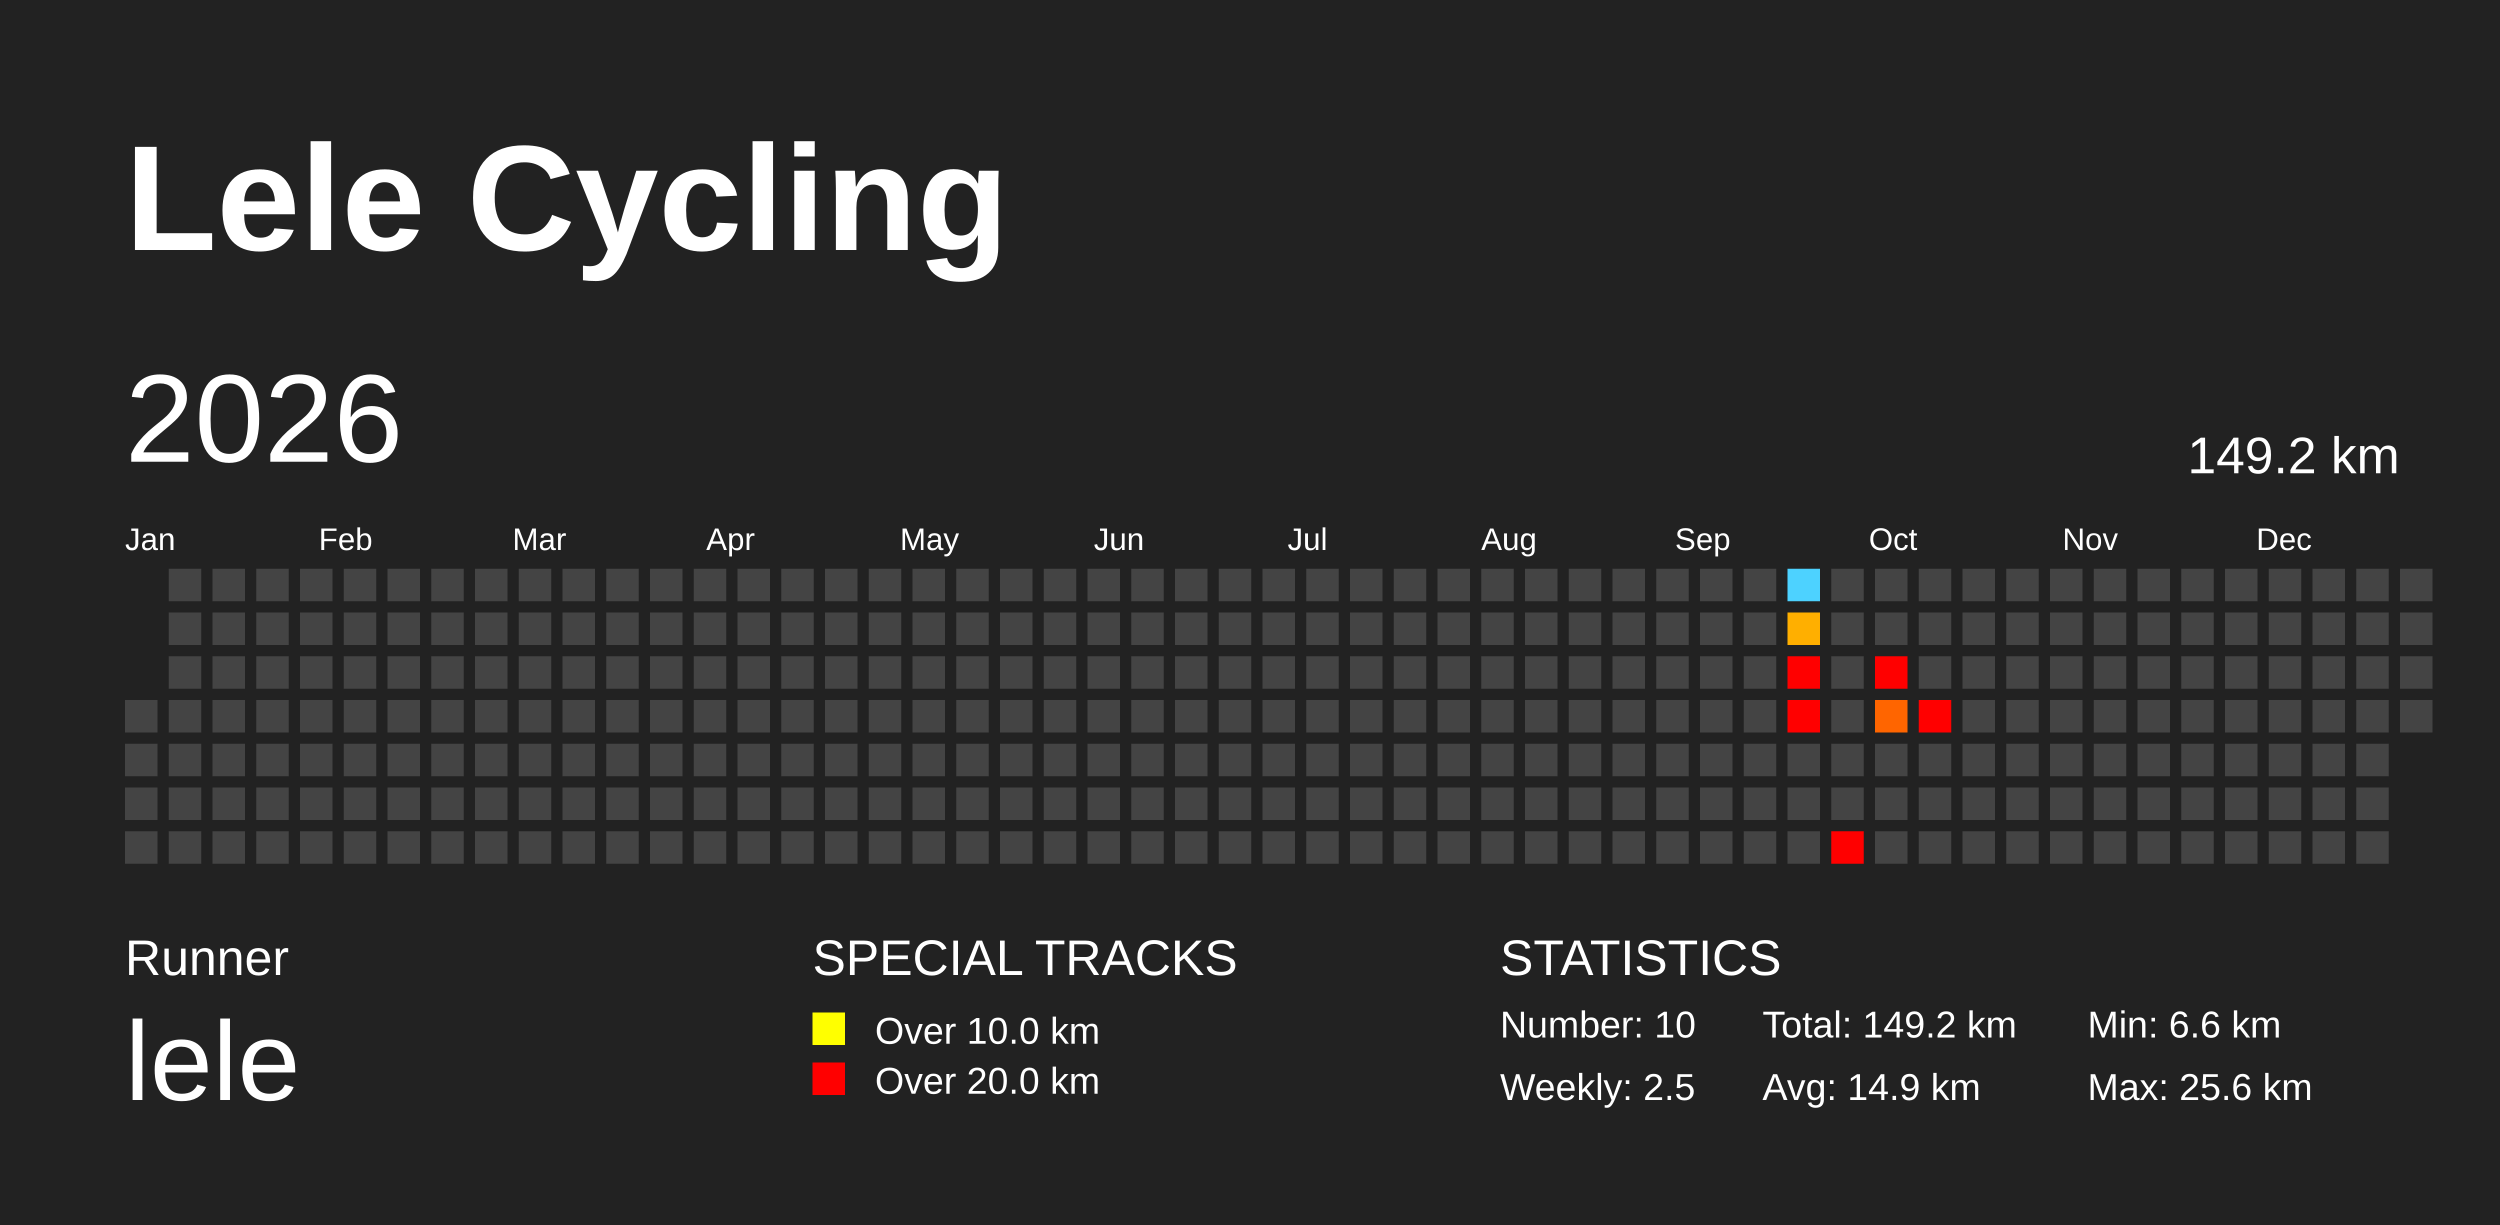
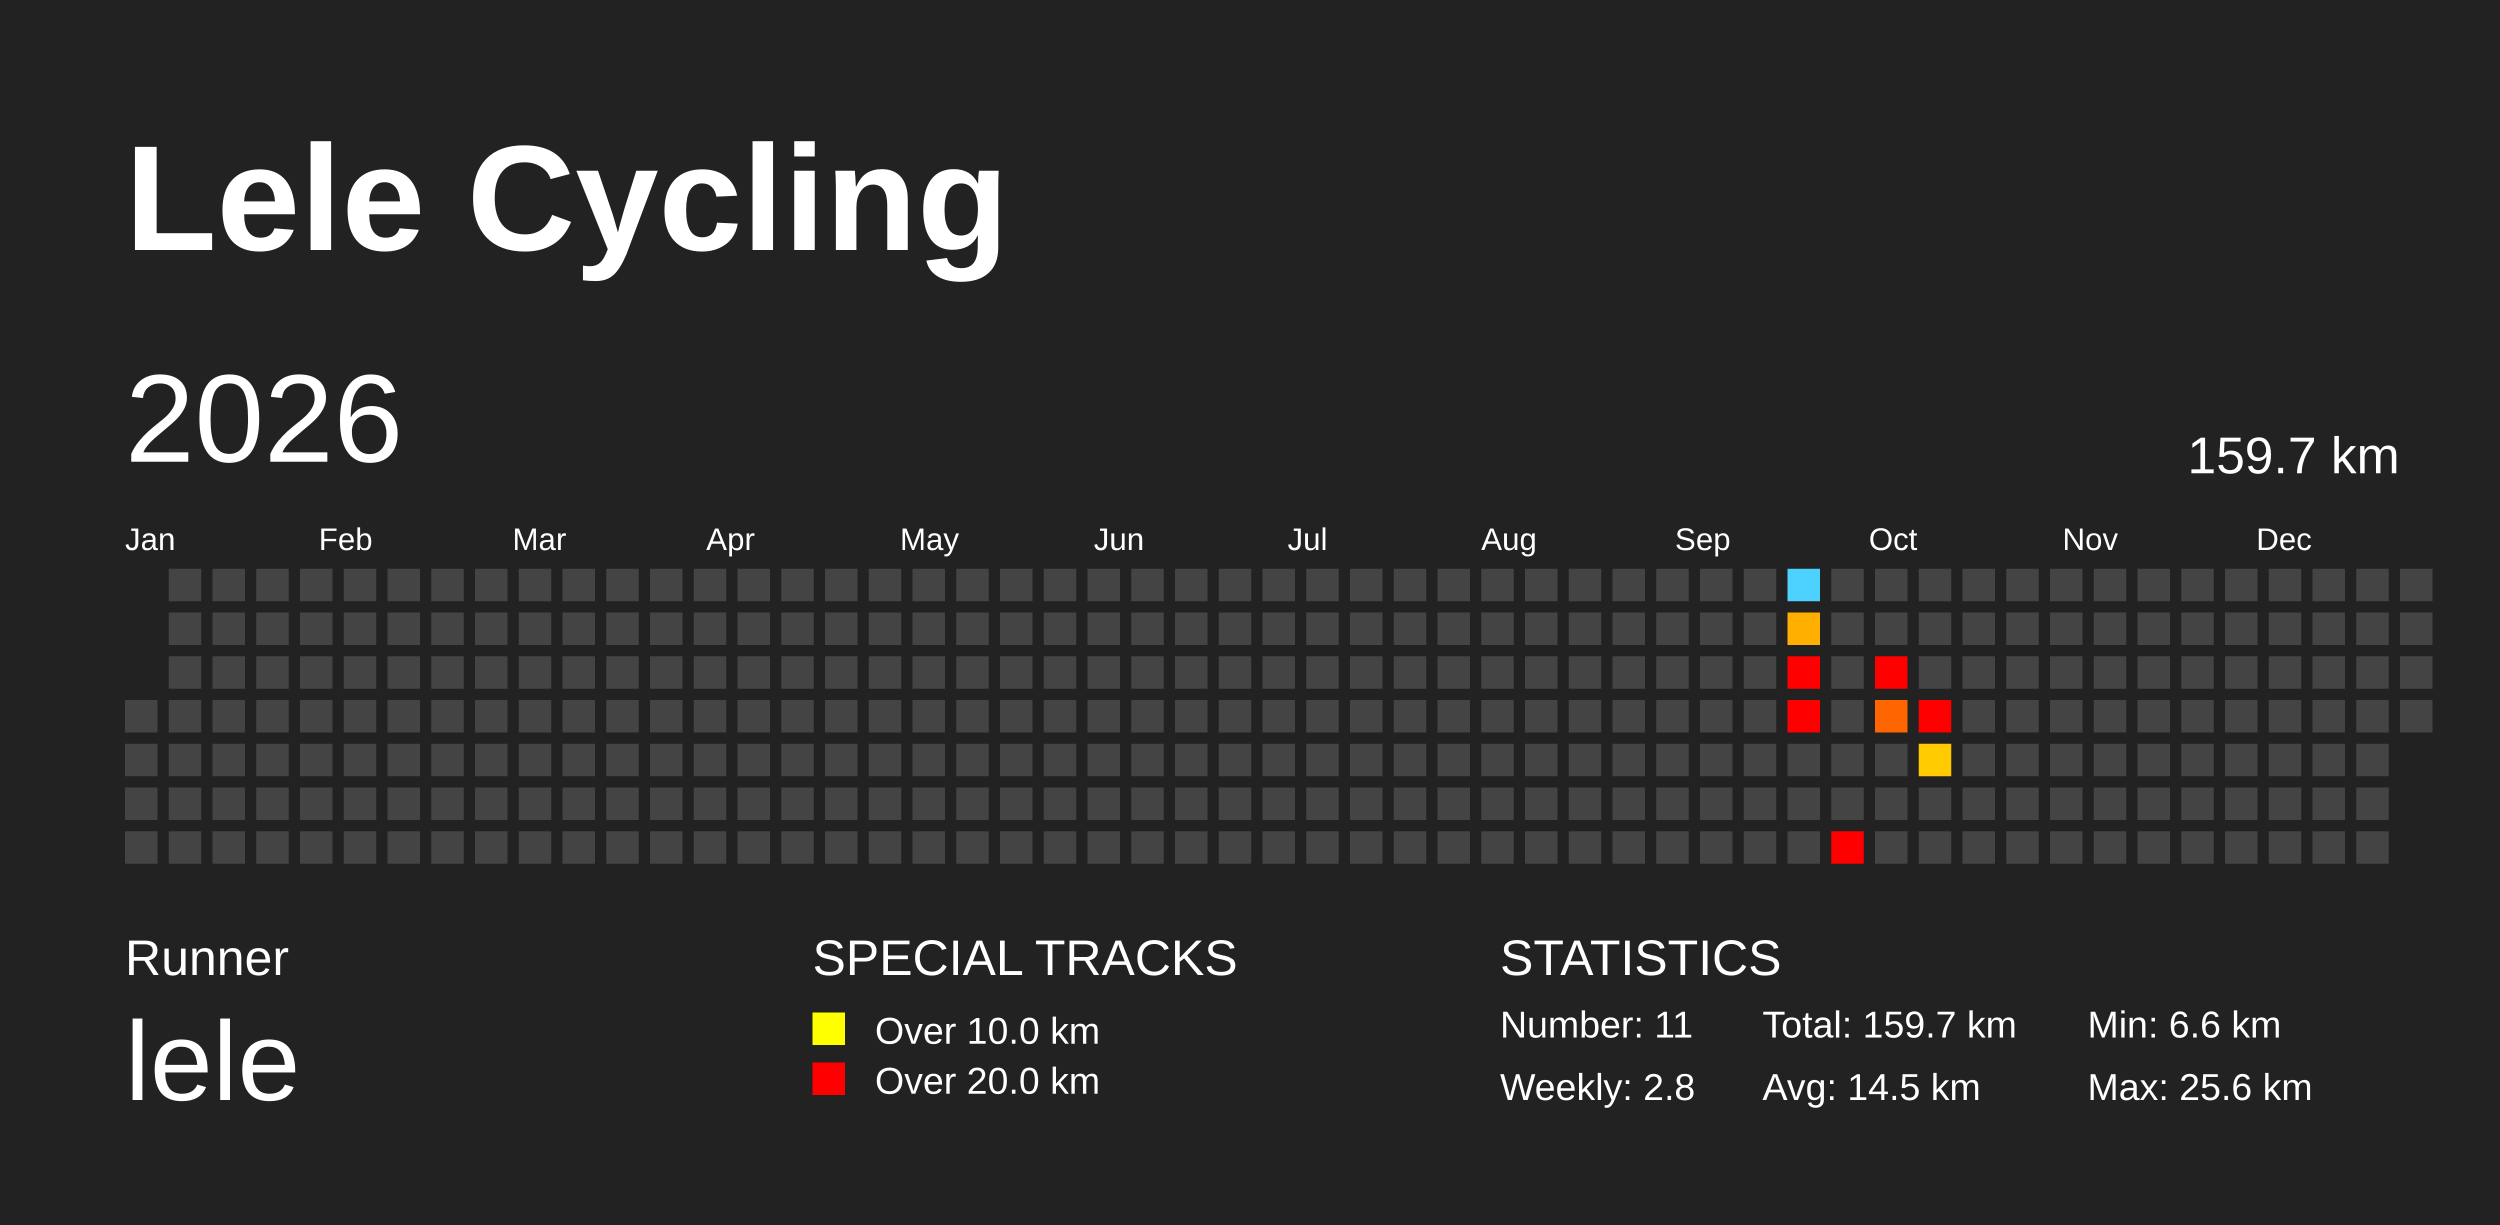
<svg xmlns="http://www.w3.org/2000/svg" baseProfile="full" height="98mm" version="1.1" viewBox="0,0,200,98" width="200mm">
  <defs>
    <pattern height="2" id="indoor-stripe" patternUnits="userSpaceOnUse" width="2">
      <line stroke="white" stroke-opacity="0.45" stroke-width="0.5" x1="0" x2="2" y1="2" y2="0" />
    </pattern>
  </defs>
  <rect fill="#222222" height="98" width="200" x="0" y="0" />
  <text fill="#FFFFFF" style="font-size:12px; font-family:Arial; font-weight:bold;" x="10" y="20">Lele Cycling</text>
  <text fill="#FFFFFF" style="font-size:4px; font-family:Arial" x="10" y="78">Runner</text>
  <text fill="#FFFFFF" style="font-size:9px; font-family:Arial" x="10" y="88">lele</text>
  <text fill="#FFFFFF" style="font-size:4px; font-family:Arial" x="65" y="78">SPECIAL TRACKS</text>
  <rect fill="yellow" height="2.6" width="2.6" x="65" y="81" />
  <text fill="#FFFFFF" style="font-size:3px; font-family:Arial" x="70" y="83.5">Over 10.0 km</text>
  <rect fill="red" height="2.6" width="2.6" x="65" y="85" />
  <text fill="#FFFFFF" style="font-size:3px; font-family:Arial" x="70" y="87.5">Over 20.0 km</text>
  <text fill="#FFFFFF" style="font-size:4px; font-family:Arial" x="120" y="78">STATISTICS</text>
-   <text fill="#FFFFFF" style="font-size:3px; font-family:Arial" x="120" y="83">Number: 10</text>
-   <text fill="#FFFFFF" style="font-size:3px; font-family:Arial" x="120" y="88">Weekly: 2.5</text>
-   <text fill="#FFFFFF" style="font-size:3px; font-family:Arial" x="141" y="83">Total: 149.2 km</text>
-   <text fill="#FFFFFF" style="font-size:3px; font-family:Arial" x="141" y="88">Avg: 14.9 km</text>
+   <text fill="#FFFFFF" style="font-size:3px; font-family:Arial" x="120" y="83">Number: 11</text>
+   <text fill="#FFFFFF" style="font-size:3px; font-family:Arial" x="120" y="88">Weekly: 2.8</text>
+   <text fill="#FFFFFF" style="font-size:3px; font-family:Arial" x="141" y="83">Total: 159.7 km</text>
+   <text fill="#FFFFFF" style="font-size:3px; font-family:Arial" x="141" y="88">Avg: 14.5 km</text>
  <text fill="#FFFFFF" style="font-size:3px; font-family:Arial" x="167" y="83">Min: 6.6 km</text>
  <text fill="#FFFFFF" style="font-size:3px; font-family:Arial" x="167" y="88">Max: 25.6 km</text>
  <text dominant-baseline="hanging" fill="#FFFFFF" style="font-size:10.0px; font-family:Arial;" x="10" y="30">2026</text>
-   <text dominant-baseline="hanging" fill="#FFFFFF" style="font-size:4.125px; font-family:Arial;" x="175" y="35">149.2 km</text>
+   <text dominant-baseline="hanging" fill="#FFFFFF" style="font-size:4.125px; font-family:Arial;" x="175" y="35">159.7 km</text>
  <text fill="#FFFFFF" style="font-size:2.5px; font-family:Arial" x="10.0" y="44">Jan</text>
  <text fill="#FFFFFF" style="font-size:2.5px; font-family:Arial" x="25.5" y="44">Feb</text>
  <text fill="#FFFFFF" style="font-size:2.5px; font-family:Arial" x="41.0" y="44">Mar</text>
  <text fill="#FFFFFF" style="font-size:2.5px; font-family:Arial" x="56.5" y="44">Apr</text>
  <text fill="#FFFFFF" style="font-size:2.5px; font-family:Arial" x="72.0" y="44">May</text>
  <text fill="#FFFFFF" style="font-size:2.5px; font-family:Arial" x="87.5" y="44">Jun</text>
  <text fill="#FFFFFF" style="font-size:2.5px; font-family:Arial" x="103.0" y="44">Jul</text>
  <text fill="#FFFFFF" style="font-size:2.5px; font-family:Arial" x="118.5" y="44">Aug</text>
  <text fill="#FFFFFF" style="font-size:2.5px; font-family:Arial" x="134.0" y="44">Sep</text>
  <text fill="#FFFFFF" style="font-size:2.5px; font-family:Arial" x="149.5" y="44">Oct</text>
  <text fill="#FFFFFF" style="font-size:2.5px; font-family:Arial" x="165.0" y="44">Nov</text>
  <text fill="#FFFFFF" style="font-size:2.5px; font-family:Arial" x="180.5" y="44">Dec</text>
  <rect fill="#444444" height="2.6" width="2.6" x="10.0" y="56.0" />
  <rect fill="#444444" height="2.6" width="2.6" x="10.0" y="59.5" />
  <rect fill="#444444" height="2.6" width="2.6" x="10.0" y="63.0" />
  <rect fill="#444444" height="2.6" width="2.6" x="10.0" y="66.5" />
  <rect fill="#444444" height="2.6" width="2.6" x="13.5" y="45.5" />
  <rect fill="#444444" height="2.6" width="2.6" x="13.5" y="49.0" />
  <rect fill="#444444" height="2.6" width="2.6" x="13.5" y="52.5" />
  <rect fill="#444444" height="2.6" width="2.6" x="13.5" y="56.0" />
  <rect fill="#444444" height="2.6" width="2.6" x="13.5" y="59.5" />
  <rect fill="#444444" height="2.6" width="2.6" x="13.5" y="63.0" />
  <rect fill="#444444" height="2.6" width="2.6" x="13.5" y="66.5" />
  <rect fill="#444444" height="2.6" width="2.6" x="17.0" y="45.5" />
  <rect fill="#444444" height="2.6" width="2.6" x="17.0" y="49.0" />
  <rect fill="#444444" height="2.6" width="2.6" x="17.0" y="52.5" />
  <rect fill="#444444" height="2.6" width="2.6" x="17.0" y="56.0" />
  <rect fill="#444444" height="2.6" width="2.6" x="17.0" y="59.5" />
  <rect fill="#444444" height="2.6" width="2.6" x="17.0" y="63.0" />
  <rect fill="#444444" height="2.6" width="2.6" x="17.0" y="66.5" />
  <rect fill="#444444" height="2.6" width="2.6" x="20.5" y="45.5" />
  <rect fill="#444444" height="2.6" width="2.6" x="20.5" y="49.0" />
  <rect fill="#444444" height="2.6" width="2.6" x="20.5" y="52.5" />
  <rect fill="#444444" height="2.6" width="2.6" x="20.5" y="56.0" />
  <rect fill="#444444" height="2.6" width="2.6" x="20.5" y="59.5" />
  <rect fill="#444444" height="2.6" width="2.6" x="20.5" y="63.0" />
  <rect fill="#444444" height="2.6" width="2.6" x="20.5" y="66.5" />
  <rect fill="#444444" height="2.6" width="2.6" x="24.0" y="45.5" />
  <rect fill="#444444" height="2.6" width="2.6" x="24.0" y="49.0" />
  <rect fill="#444444" height="2.6" width="2.6" x="24.0" y="52.5" />
  <rect fill="#444444" height="2.6" width="2.6" x="24.0" y="56.0" />
  <rect fill="#444444" height="2.6" width="2.6" x="24.0" y="59.5" />
  <rect fill="#444444" height="2.6" width="2.6" x="24.0" y="63.0" />
  <rect fill="#444444" height="2.6" width="2.6" x="24.0" y="66.5" />
  <rect fill="#444444" height="2.6" width="2.6" x="27.5" y="45.5" />
  <rect fill="#444444" height="2.6" width="2.6" x="27.5" y="49.0" />
  <rect fill="#444444" height="2.6" width="2.6" x="27.5" y="52.5" />
  <rect fill="#444444" height="2.6" width="2.6" x="27.5" y="56.0" />
  <rect fill="#444444" height="2.6" width="2.6" x="27.5" y="59.5" />
  <rect fill="#444444" height="2.6" width="2.6" x="27.5" y="63.0" />
  <rect fill="#444444" height="2.6" width="2.6" x="27.5" y="66.5" />
  <rect fill="#444444" height="2.6" width="2.6" x="31.0" y="45.5" />
  <rect fill="#444444" height="2.6" width="2.6" x="31.0" y="49.0" />
  <rect fill="#444444" height="2.6" width="2.6" x="31.0" y="52.5" />
  <rect fill="#444444" height="2.6" width="2.6" x="31.0" y="56.0" />
  <rect fill="#444444" height="2.6" width="2.6" x="31.0" y="59.5" />
  <rect fill="#444444" height="2.6" width="2.6" x="31.0" y="63.0" />
  <rect fill="#444444" height="2.6" width="2.6" x="31.0" y="66.5" />
  <rect fill="#444444" height="2.6" width="2.6" x="34.5" y="45.5" />
  <rect fill="#444444" height="2.6" width="2.6" x="34.5" y="49.0" />
  <rect fill="#444444" height="2.6" width="2.6" x="34.5" y="52.5" />
  <rect fill="#444444" height="2.6" width="2.6" x="34.5" y="56.0" />
  <rect fill="#444444" height="2.6" width="2.6" x="34.5" y="59.5" />
  <rect fill="#444444" height="2.6" width="2.6" x="34.5" y="63.0" />
  <rect fill="#444444" height="2.6" width="2.6" x="34.5" y="66.5" />
  <rect fill="#444444" height="2.6" width="2.6" x="38.0" y="45.5" />
  <rect fill="#444444" height="2.6" width="2.6" x="38.0" y="49.0" />
  <rect fill="#444444" height="2.6" width="2.6" x="38.0" y="52.5" />
  <rect fill="#444444" height="2.6" width="2.6" x="38.0" y="56.0" />
  <rect fill="#444444" height="2.6" width="2.6" x="38.0" y="59.5" />
  <rect fill="#444444" height="2.6" width="2.6" x="38.0" y="63.0" />
  <rect fill="#444444" height="2.6" width="2.6" x="38.0" y="66.5" />
  <rect fill="#444444" height="2.6" width="2.6" x="41.5" y="45.5" />
  <rect fill="#444444" height="2.6" width="2.6" x="41.5" y="49.0" />
  <rect fill="#444444" height="2.6" width="2.6" x="41.5" y="52.5" />
  <rect fill="#444444" height="2.6" width="2.6" x="41.5" y="56.0" />
  <rect fill="#444444" height="2.6" width="2.6" x="41.5" y="59.5" />
  <rect fill="#444444" height="2.6" width="2.6" x="41.5" y="63.0" />
  <rect fill="#444444" height="2.6" width="2.6" x="41.5" y="66.5" />
  <rect fill="#444444" height="2.6" width="2.6" x="45.0" y="45.5" />
  <rect fill="#444444" height="2.6" width="2.6" x="45.0" y="49.0" />
  <rect fill="#444444" height="2.6" width="2.6" x="45.0" y="52.5" />
  <rect fill="#444444" height="2.6" width="2.6" x="45.0" y="56.0" />
  <rect fill="#444444" height="2.6" width="2.6" x="45.0" y="59.5" />
  <rect fill="#444444" height="2.6" width="2.6" x="45.0" y="63.0" />
  <rect fill="#444444" height="2.6" width="2.6" x="45.0" y="66.5" />
  <rect fill="#444444" height="2.6" width="2.6" x="48.5" y="45.5" />
  <rect fill="#444444" height="2.6" width="2.6" x="48.5" y="49.0" />
  <rect fill="#444444" height="2.6" width="2.6" x="48.5" y="52.5" />
  <rect fill="#444444" height="2.6" width="2.6" x="48.5" y="56.0" />
  <rect fill="#444444" height="2.6" width="2.6" x="48.5" y="59.5" />
  <rect fill="#444444" height="2.6" width="2.6" x="48.5" y="63.0" />
  <rect fill="#444444" height="2.6" width="2.6" x="48.5" y="66.5" />
  <rect fill="#444444" height="2.6" width="2.6" x="52.0" y="45.5" />
  <rect fill="#444444" height="2.6" width="2.6" x="52.0" y="49.0" />
  <rect fill="#444444" height="2.6" width="2.6" x="52.0" y="52.5" />
  <rect fill="#444444" height="2.6" width="2.6" x="52.0" y="56.0" />
  <rect fill="#444444" height="2.6" width="2.6" x="52.0" y="59.5" />
  <rect fill="#444444" height="2.6" width="2.6" x="52.0" y="63.0" />
  <rect fill="#444444" height="2.6" width="2.6" x="52.0" y="66.5" />
  <rect fill="#444444" height="2.6" width="2.6" x="55.5" y="45.5" />
  <rect fill="#444444" height="2.6" width="2.6" x="55.5" y="49.0" />
  <rect fill="#444444" height="2.6" width="2.6" x="55.5" y="52.5" />
  <rect fill="#444444" height="2.6" width="2.6" x="55.5" y="56.0" />
  <rect fill="#444444" height="2.6" width="2.6" x="55.5" y="59.5" />
  <rect fill="#444444" height="2.6" width="2.6" x="55.5" y="63.0" />
  <rect fill="#444444" height="2.6" width="2.6" x="55.5" y="66.5" />
  <rect fill="#444444" height="2.6" width="2.6" x="59.0" y="45.5" />
  <rect fill="#444444" height="2.6" width="2.6" x="59.0" y="49.0" />
  <rect fill="#444444" height="2.6" width="2.6" x="59.0" y="52.5" />
  <rect fill="#444444" height="2.6" width="2.6" x="59.0" y="56.0" />
  <rect fill="#444444" height="2.6" width="2.6" x="59.0" y="59.5" />
  <rect fill="#444444" height="2.6" width="2.6" x="59.0" y="63.0" />
  <rect fill="#444444" height="2.6" width="2.6" x="59.0" y="66.5" />
  <rect fill="#444444" height="2.6" width="2.6" x="62.5" y="45.5" />
  <rect fill="#444444" height="2.6" width="2.6" x="62.5" y="49.0" />
  <rect fill="#444444" height="2.6" width="2.6" x="62.5" y="52.5" />
  <rect fill="#444444" height="2.6" width="2.6" x="62.5" y="56.0" />
  <rect fill="#444444" height="2.6" width="2.6" x="62.5" y="59.5" />
  <rect fill="#444444" height="2.6" width="2.6" x="62.5" y="63.0" />
  <rect fill="#444444" height="2.6" width="2.6" x="62.5" y="66.5" />
  <rect fill="#444444" height="2.6" width="2.6" x="66.0" y="45.5" />
  <rect fill="#444444" height="2.6" width="2.6" x="66.0" y="49.0" />
  <rect fill="#444444" height="2.6" width="2.6" x="66.0" y="52.5" />
  <rect fill="#444444" height="2.6" width="2.6" x="66.0" y="56.0" />
  <rect fill="#444444" height="2.6" width="2.6" x="66.0" y="59.5" />
  <rect fill="#444444" height="2.6" width="2.6" x="66.0" y="63.0" />
  <rect fill="#444444" height="2.6" width="2.6" x="66.0" y="66.5" />
  <rect fill="#444444" height="2.6" width="2.6" x="69.5" y="45.5" />
  <rect fill="#444444" height="2.6" width="2.6" x="69.5" y="49.0" />
  <rect fill="#444444" height="2.6" width="2.6" x="69.5" y="52.5" />
  <rect fill="#444444" height="2.6" width="2.6" x="69.5" y="56.0" />
  <rect fill="#444444" height="2.6" width="2.6" x="69.5" y="59.5" />
  <rect fill="#444444" height="2.6" width="2.6" x="69.5" y="63.0" />
  <rect fill="#444444" height="2.6" width="2.6" x="69.5" y="66.5" />
  <rect fill="#444444" height="2.6" width="2.6" x="73.0" y="45.5" />
  <rect fill="#444444" height="2.6" width="2.6" x="73.0" y="49.0" />
  <rect fill="#444444" height="2.6" width="2.6" x="73.0" y="52.5" />
  <rect fill="#444444" height="2.6" width="2.6" x="73.0" y="56.0" />
  <rect fill="#444444" height="2.6" width="2.6" x="73.0" y="59.5" />
  <rect fill="#444444" height="2.6" width="2.6" x="73.0" y="63.0" />
  <rect fill="#444444" height="2.6" width="2.6" x="73.0" y="66.5" />
  <rect fill="#444444" height="2.6" width="2.6" x="76.5" y="45.5" />
  <rect fill="#444444" height="2.6" width="2.6" x="76.5" y="49.0" />
  <rect fill="#444444" height="2.6" width="2.6" x="76.5" y="52.5" />
  <rect fill="#444444" height="2.6" width="2.6" x="76.5" y="56.0" />
  <rect fill="#444444" height="2.6" width="2.6" x="76.5" y="59.5" />
  <rect fill="#444444" height="2.6" width="2.6" x="76.5" y="63.0" />
  <rect fill="#444444" height="2.6" width="2.6" x="76.5" y="66.5" />
  <rect fill="#444444" height="2.6" width="2.6" x="80.0" y="45.5" />
  <rect fill="#444444" height="2.6" width="2.6" x="80.0" y="49.0" />
  <rect fill="#444444" height="2.6" width="2.6" x="80.0" y="52.5" />
  <rect fill="#444444" height="2.6" width="2.6" x="80.0" y="56.0" />
  <rect fill="#444444" height="2.6" width="2.6" x="80.0" y="59.5" />
  <rect fill="#444444" height="2.6" width="2.6" x="80.0" y="63.0" />
  <rect fill="#444444" height="2.6" width="2.6" x="80.0" y="66.5" />
  <rect fill="#444444" height="2.6" width="2.6" x="83.5" y="45.5" />
  <rect fill="#444444" height="2.6" width="2.6" x="83.5" y="49.0" />
  <rect fill="#444444" height="2.6" width="2.6" x="83.5" y="52.5" />
  <rect fill="#444444" height="2.6" width="2.6" x="83.5" y="56.0" />
  <rect fill="#444444" height="2.6" width="2.6" x="83.5" y="59.5" />
  <rect fill="#444444" height="2.6" width="2.6" x="83.5" y="63.0" />
  <rect fill="#444444" height="2.6" width="2.6" x="83.5" y="66.5" />
  <rect fill="#444444" height="2.6" width="2.6" x="87.0" y="45.5" />
  <rect fill="#444444" height="2.6" width="2.6" x="87.0" y="49.0" />
  <rect fill="#444444" height="2.6" width="2.6" x="87.0" y="52.5" />
  <rect fill="#444444" height="2.6" width="2.6" x="87.0" y="56.0" />
  <rect fill="#444444" height="2.6" width="2.6" x="87.0" y="59.5" />
  <rect fill="#444444" height="2.6" width="2.6" x="87.0" y="63.0" />
  <rect fill="#444444" height="2.6" width="2.6" x="87.0" y="66.5" />
  <rect fill="#444444" height="2.6" width="2.6" x="90.5" y="45.5" />
  <rect fill="#444444" height="2.6" width="2.6" x="90.5" y="49.0" />
  <rect fill="#444444" height="2.6" width="2.6" x="90.5" y="52.5" />
  <rect fill="#444444" height="2.6" width="2.6" x="90.5" y="56.0" />
  <rect fill="#444444" height="2.6" width="2.6" x="90.5" y="59.5" />
  <rect fill="#444444" height="2.6" width="2.6" x="90.5" y="63.0" />
  <rect fill="#444444" height="2.6" width="2.6" x="90.5" y="66.5" />
  <rect fill="#444444" height="2.6" width="2.6" x="94.0" y="45.5" />
  <rect fill="#444444" height="2.6" width="2.6" x="94.0" y="49.0" />
  <rect fill="#444444" height="2.6" width="2.6" x="94.0" y="52.5" />
  <rect fill="#444444" height="2.6" width="2.6" x="94.0" y="56.0" />
  <rect fill="#444444" height="2.6" width="2.6" x="94.0" y="59.5" />
  <rect fill="#444444" height="2.6" width="2.6" x="94.0" y="63.0" />
  <rect fill="#444444" height="2.6" width="2.6" x="94.0" y="66.5" />
  <rect fill="#444444" height="2.6" width="2.6" x="97.5" y="45.5" />
  <rect fill="#444444" height="2.6" width="2.6" x="97.5" y="49.0" />
  <rect fill="#444444" height="2.6" width="2.6" x="97.5" y="52.5" />
  <rect fill="#444444" height="2.6" width="2.6" x="97.5" y="56.0" />
  <rect fill="#444444" height="2.6" width="2.6" x="97.5" y="59.5" />
  <rect fill="#444444" height="2.6" width="2.6" x="97.5" y="63.0" />
  <rect fill="#444444" height="2.6" width="2.6" x="97.5" y="66.5" />
  <rect fill="#444444" height="2.6" width="2.6" x="101.0" y="45.5" />
  <rect fill="#444444" height="2.6" width="2.6" x="101.0" y="49.0" />
  <rect fill="#444444" height="2.6" width="2.6" x="101.0" y="52.5" />
  <rect fill="#444444" height="2.6" width="2.6" x="101.0" y="56.0" />
  <rect fill="#444444" height="2.6" width="2.6" x="101.0" y="59.5" />
  <rect fill="#444444" height="2.6" width="2.6" x="101.0" y="63.0" />
  <rect fill="#444444" height="2.6" width="2.6" x="101.0" y="66.5" />
  <rect fill="#444444" height="2.6" width="2.6" x="104.5" y="45.5" />
  <rect fill="#444444" height="2.6" width="2.6" x="104.5" y="49.0" />
  <rect fill="#444444" height="2.6" width="2.6" x="104.5" y="52.5" />
  <rect fill="#444444" height="2.6" width="2.6" x="104.5" y="56.0" />
  <rect fill="#444444" height="2.6" width="2.6" x="104.5" y="59.5" />
  <rect fill="#444444" height="2.6" width="2.6" x="104.5" y="63.0" />
  <rect fill="#444444" height="2.6" width="2.6" x="104.5" y="66.5" />
  <rect fill="#444444" height="2.6" width="2.6" x="108.0" y="45.5" />
  <rect fill="#444444" height="2.6" width="2.6" x="108.0" y="49.0" />
  <rect fill="#444444" height="2.6" width="2.6" x="108.0" y="52.5" />
  <rect fill="#444444" height="2.6" width="2.6" x="108.0" y="56.0" />
  <rect fill="#444444" height="2.6" width="2.6" x="108.0" y="59.5" />
  <rect fill="#444444" height="2.6" width="2.6" x="108.0" y="63.0" />
  <rect fill="#444444" height="2.6" width="2.6" x="108.0" y="66.5" />
  <rect fill="#444444" height="2.6" width="2.6" x="111.5" y="45.5" />
  <rect fill="#444444" height="2.6" width="2.6" x="111.5" y="49.0" />
  <rect fill="#444444" height="2.6" width="2.6" x="111.5" y="52.5" />
  <rect fill="#444444" height="2.6" width="2.6" x="111.5" y="56.0" />
  <rect fill="#444444" height="2.6" width="2.6" x="111.5" y="59.5" />
  <rect fill="#444444" height="2.6" width="2.6" x="111.5" y="63.0" />
  <rect fill="#444444" height="2.6" width="2.6" x="111.5" y="66.5" />
  <rect fill="#444444" height="2.6" width="2.6" x="115.0" y="45.5" />
  <rect fill="#444444" height="2.6" width="2.6" x="115.0" y="49.0" />
  <rect fill="#444444" height="2.6" width="2.6" x="115.0" y="52.5" />
  <rect fill="#444444" height="2.6" width="2.6" x="115.0" y="56.0" />
  <rect fill="#444444" height="2.6" width="2.6" x="115.0" y="59.5" />
  <rect fill="#444444" height="2.6" width="2.6" x="115.0" y="63.0" />
  <rect fill="#444444" height="2.6" width="2.6" x="115.0" y="66.5" />
  <rect fill="#444444" height="2.6" width="2.6" x="118.5" y="45.5" />
  <rect fill="#444444" height="2.6" width="2.6" x="118.5" y="49.0" />
  <rect fill="#444444" height="2.6" width="2.6" x="118.5" y="52.5" />
  <rect fill="#444444" height="2.6" width="2.6" x="118.5" y="56.0" />
  <rect fill="#444444" height="2.6" width="2.6" x="118.5" y="59.5" />
  <rect fill="#444444" height="2.6" width="2.6" x="118.5" y="63.0" />
  <rect fill="#444444" height="2.6" width="2.6" x="118.5" y="66.5" />
  <rect fill="#444444" height="2.6" width="2.6" x="122.0" y="45.5" />
  <rect fill="#444444" height="2.6" width="2.6" x="122.0" y="49.0" />
  <rect fill="#444444" height="2.6" width="2.6" x="122.0" y="52.5" />
  <rect fill="#444444" height="2.6" width="2.6" x="122.0" y="56.0" />
  <rect fill="#444444" height="2.6" width="2.6" x="122.0" y="59.5" />
  <rect fill="#444444" height="2.6" width="2.6" x="122.0" y="63.0" />
  <rect fill="#444444" height="2.6" width="2.6" x="122.0" y="66.5" />
  <rect fill="#444444" height="2.6" width="2.6" x="125.5" y="45.5" />
  <rect fill="#444444" height="2.6" width="2.6" x="125.5" y="49.0" />
  <rect fill="#444444" height="2.6" width="2.6" x="125.5" y="52.5" />
  <rect fill="#444444" height="2.6" width="2.6" x="125.5" y="56.0" />
  <rect fill="#444444" height="2.6" width="2.6" x="125.5" y="59.5" />
  <rect fill="#444444" height="2.6" width="2.6" x="125.5" y="63.0" />
  <rect fill="#444444" height="2.6" width="2.6" x="125.5" y="66.5" />
  <rect fill="#444444" height="2.6" width="2.6" x="129.0" y="45.5" />
  <rect fill="#444444" height="2.6" width="2.6" x="129.0" y="49.0" />
  <rect fill="#444444" height="2.6" width="2.6" x="129.0" y="52.5" />
  <rect fill="#444444" height="2.6" width="2.6" x="129.0" y="56.0" />
  <rect fill="#444444" height="2.6" width="2.6" x="129.0" y="59.5" />
  <rect fill="#444444" height="2.6" width="2.6" x="129.0" y="63.0" />
  <rect fill="#444444" height="2.6" width="2.6" x="129.0" y="66.5" />
  <rect fill="#444444" height="2.6" width="2.6" x="132.5" y="45.5" />
  <rect fill="#444444" height="2.6" width="2.6" x="132.5" y="49.0" />
  <rect fill="#444444" height="2.6" width="2.6" x="132.5" y="52.5" />
  <rect fill="#444444" height="2.6" width="2.6" x="132.5" y="56.0" />
  <rect fill="#444444" height="2.6" width="2.6" x="132.5" y="59.5" />
  <rect fill="#444444" height="2.6" width="2.6" x="132.5" y="63.0" />
  <rect fill="#444444" height="2.6" width="2.6" x="132.5" y="66.5" />
  <rect fill="#444444" height="2.6" width="2.6" x="136.0" y="45.5" />
  <rect fill="#444444" height="2.6" width="2.6" x="136.0" y="49.0" />
  <rect fill="#444444" height="2.6" width="2.6" x="136.0" y="52.5" />
  <rect fill="#444444" height="2.6" width="2.6" x="136.0" y="56.0" />
  <rect fill="#444444" height="2.6" width="2.6" x="136.0" y="59.5" />
  <rect fill="#444444" height="2.6" width="2.6" x="136.0" y="63.0" />
  <rect fill="#444444" height="2.6" width="2.6" x="136.0" y="66.5" />
  <rect fill="#444444" height="2.6" width="2.6" x="139.5" y="45.5" />
  <rect fill="#444444" height="2.6" width="2.6" x="139.5" y="49.0" />
  <rect fill="#444444" height="2.6" width="2.6" x="139.5" y="52.5" />
  <rect fill="#444444" height="2.6" width="2.6" x="139.5" y="56.0" />
  <rect fill="#444444" height="2.6" width="2.6" x="139.5" y="59.5" />
  <rect fill="#444444" height="2.6" width="2.6" x="139.5" y="63.0" />
  <rect fill="#444444" height="2.6" width="2.6" x="139.5" y="66.5" />
  <rect fill="#4dd2ff" height="2.6" width="2.6" x="143.0" y="45.5" />
  <rect fill="#ffaf00" height="2.6" width="2.6" x="143.0" y="49.0" />
  <rect fill="red" height="2.6" width="2.6" x="143.0" y="52.5" />
  <rect fill="red" height="2.6" width="2.6" x="143.0" y="56.0" />
  <rect fill="#444444" height="2.6" width="2.6" x="143.0" y="59.5" />
  <rect fill="#444444" height="2.6" width="2.6" x="143.0" y="63.0" />
  <rect fill="#444444" height="2.6" width="2.6" x="143.0" y="66.5" />
  <rect fill="#444444" height="2.6" width="2.6" x="146.5" y="45.5" />
  <rect fill="#444444" height="2.6" width="2.6" x="146.5" y="49.0" />
  <rect fill="#444444" height="2.6" width="2.6" x="146.5" y="52.5" />
  <rect fill="#444444" height="2.6" width="2.6" x="146.5" y="56.0" />
  <rect fill="#444444" height="2.6" width="2.6" x="146.5" y="59.5" />
  <rect fill="#444444" height="2.6" width="2.6" x="146.5" y="63.0" />
  <rect fill="red" height="2.6" width="2.6" x="146.5" y="66.5" />
  <rect fill="#444444" height="2.6" width="2.6" x="150.0" y="45.5" />
  <rect fill="#444444" height="2.6" width="2.6" x="150.0" y="49.0" />
  <rect fill="red" height="2.6" width="2.6" x="150.0" y="52.5" />
  <rect fill="#ff6500" height="2.6" width="2.6" x="150.0" y="56.0" />
  <rect fill="#444444" height="2.6" width="2.6" x="150.0" y="59.5" />
  <rect fill="#444444" height="2.6" width="2.6" x="150.0" y="63.0" />
  <rect fill="#444444" height="2.6" width="2.6" x="150.0" y="66.5" />
  <rect fill="#444444" height="2.6" width="2.6" x="153.5" y="45.5" />
  <rect fill="#444444" height="2.6" width="2.6" x="153.5" y="49.0" />
  <rect fill="#444444" height="2.6" width="2.6" x="153.5" y="52.5" />
  <rect fill="red" height="2.6" width="2.6" x="153.5" y="56.0" />
-   <rect fill="#444444" height="2.6" width="2.6" x="153.5" y="59.5" />
+   <rect fill="#ffca00" height="2.6" width="2.6" x="153.5" y="59.5" />
  <rect fill="#444444" height="2.6" width="2.6" x="153.5" y="63.0" />
  <rect fill="#444444" height="2.6" width="2.6" x="153.5" y="66.5" />
  <rect fill="#444444" height="2.6" width="2.6" x="157.0" y="45.5" />
  <rect fill="#444444" height="2.6" width="2.6" x="157.0" y="49.0" />
  <rect fill="#444444" height="2.6" width="2.6" x="157.0" y="52.5" />
  <rect fill="#444444" height="2.6" width="2.6" x="157.0" y="56.0" />
  <rect fill="#444444" height="2.6" width="2.6" x="157.0" y="59.5" />
  <rect fill="#444444" height="2.6" width="2.6" x="157.0" y="63.0" />
  <rect fill="#444444" height="2.6" width="2.6" x="157.0" y="66.5" />
  <rect fill="#444444" height="2.6" width="2.6" x="160.5" y="45.5" />
  <rect fill="#444444" height="2.6" width="2.6" x="160.5" y="49.0" />
  <rect fill="#444444" height="2.6" width="2.6" x="160.5" y="52.5" />
  <rect fill="#444444" height="2.6" width="2.6" x="160.5" y="56.0" />
  <rect fill="#444444" height="2.6" width="2.6" x="160.5" y="59.5" />
  <rect fill="#444444" height="2.6" width="2.6" x="160.5" y="63.0" />
  <rect fill="#444444" height="2.6" width="2.6" x="160.5" y="66.5" />
  <rect fill="#444444" height="2.6" width="2.6" x="164.0" y="45.5" />
  <rect fill="#444444" height="2.6" width="2.6" x="164.0" y="49.0" />
  <rect fill="#444444" height="2.6" width="2.6" x="164.0" y="52.5" />
  <rect fill="#444444" height="2.6" width="2.6" x="164.0" y="56.0" />
  <rect fill="#444444" height="2.6" width="2.6" x="164.0" y="59.5" />
  <rect fill="#444444" height="2.6" width="2.6" x="164.0" y="63.0" />
  <rect fill="#444444" height="2.6" width="2.6" x="164.0" y="66.5" />
  <rect fill="#444444" height="2.6" width="2.6" x="167.5" y="45.5" />
  <rect fill="#444444" height="2.6" width="2.6" x="167.5" y="49.0" />
  <rect fill="#444444" height="2.6" width="2.6" x="167.5" y="52.5" />
  <rect fill="#444444" height="2.6" width="2.6" x="167.5" y="56.0" />
  <rect fill="#444444" height="2.6" width="2.6" x="167.5" y="59.5" />
  <rect fill="#444444" height="2.6" width="2.6" x="167.5" y="63.0" />
  <rect fill="#444444" height="2.6" width="2.6" x="167.5" y="66.5" />
  <rect fill="#444444" height="2.6" width="2.6" x="171.0" y="45.5" />
  <rect fill="#444444" height="2.6" width="2.6" x="171.0" y="49.0" />
  <rect fill="#444444" height="2.6" width="2.6" x="171.0" y="52.5" />
  <rect fill="#444444" height="2.6" width="2.6" x="171.0" y="56.0" />
  <rect fill="#444444" height="2.6" width="2.6" x="171.0" y="59.5" />
  <rect fill="#444444" height="2.6" width="2.6" x="171.0" y="63.0" />
  <rect fill="#444444" height="2.6" width="2.6" x="171.0" y="66.5" />
  <rect fill="#444444" height="2.6" width="2.6" x="174.5" y="45.5" />
  <rect fill="#444444" height="2.6" width="2.6" x="174.5" y="49.0" />
  <rect fill="#444444" height="2.6" width="2.6" x="174.5" y="52.5" />
  <rect fill="#444444" height="2.6" width="2.6" x="174.5" y="56.0" />
  <rect fill="#444444" height="2.6" width="2.6" x="174.5" y="59.5" />
  <rect fill="#444444" height="2.6" width="2.6" x="174.5" y="63.0" />
  <rect fill="#444444" height="2.6" width="2.6" x="174.5" y="66.5" />
  <rect fill="#444444" height="2.6" width="2.6" x="178.0" y="45.5" />
  <rect fill="#444444" height="2.6" width="2.6" x="178.0" y="49.0" />
  <rect fill="#444444" height="2.6" width="2.6" x="178.0" y="52.5" />
  <rect fill="#444444" height="2.6" width="2.6" x="178.0" y="56.0" />
  <rect fill="#444444" height="2.6" width="2.6" x="178.0" y="59.5" />
  <rect fill="#444444" height="2.6" width="2.6" x="178.0" y="63.0" />
  <rect fill="#444444" height="2.6" width="2.6" x="178.0" y="66.5" />
  <rect fill="#444444" height="2.6" width="2.6" x="181.5" y="45.5" />
  <rect fill="#444444" height="2.6" width="2.6" x="181.5" y="49.0" />
  <rect fill="#444444" height="2.6" width="2.6" x="181.5" y="52.5" />
  <rect fill="#444444" height="2.6" width="2.6" x="181.5" y="56.0" />
  <rect fill="#444444" height="2.6" width="2.6" x="181.5" y="59.5" />
  <rect fill="#444444" height="2.6" width="2.6" x="181.5" y="63.0" />
  <rect fill="#444444" height="2.6" width="2.6" x="181.5" y="66.5" />
  <rect fill="#444444" height="2.6" width="2.6" x="185.0" y="45.5" />
  <rect fill="#444444" height="2.6" width="2.6" x="185.0" y="49.0" />
  <rect fill="#444444" height="2.6" width="2.6" x="185.0" y="52.5" />
  <rect fill="#444444" height="2.6" width="2.6" x="185.0" y="56.0" />
  <rect fill="#444444" height="2.6" width="2.6" x="185.0" y="59.5" />
  <rect fill="#444444" height="2.6" width="2.6" x="185.0" y="63.0" />
  <rect fill="#444444" height="2.6" width="2.6" x="185.0" y="66.5" />
  <rect fill="#444444" height="2.6" width="2.6" x="188.5" y="45.5" />
  <rect fill="#444444" height="2.6" width="2.6" x="188.5" y="49.0" />
  <rect fill="#444444" height="2.6" width="2.6" x="188.5" y="52.5" />
  <rect fill="#444444" height="2.6" width="2.6" x="188.5" y="56.0" />
  <rect fill="#444444" height="2.6" width="2.6" x="188.5" y="59.5" />
  <rect fill="#444444" height="2.6" width="2.6" x="188.5" y="63.0" />
  <rect fill="#444444" height="2.6" width="2.6" x="188.5" y="66.5" />
  <rect fill="#444444" height="2.6" width="2.6" x="192.0" y="45.5" />
  <rect fill="#444444" height="2.6" width="2.6" x="192.0" y="49.0" />
  <rect fill="#444444" height="2.6" width="2.6" x="192.0" y="52.5" />
  <rect fill="#444444" height="2.6" width="2.6" x="192.0" y="56.0" />
</svg>
